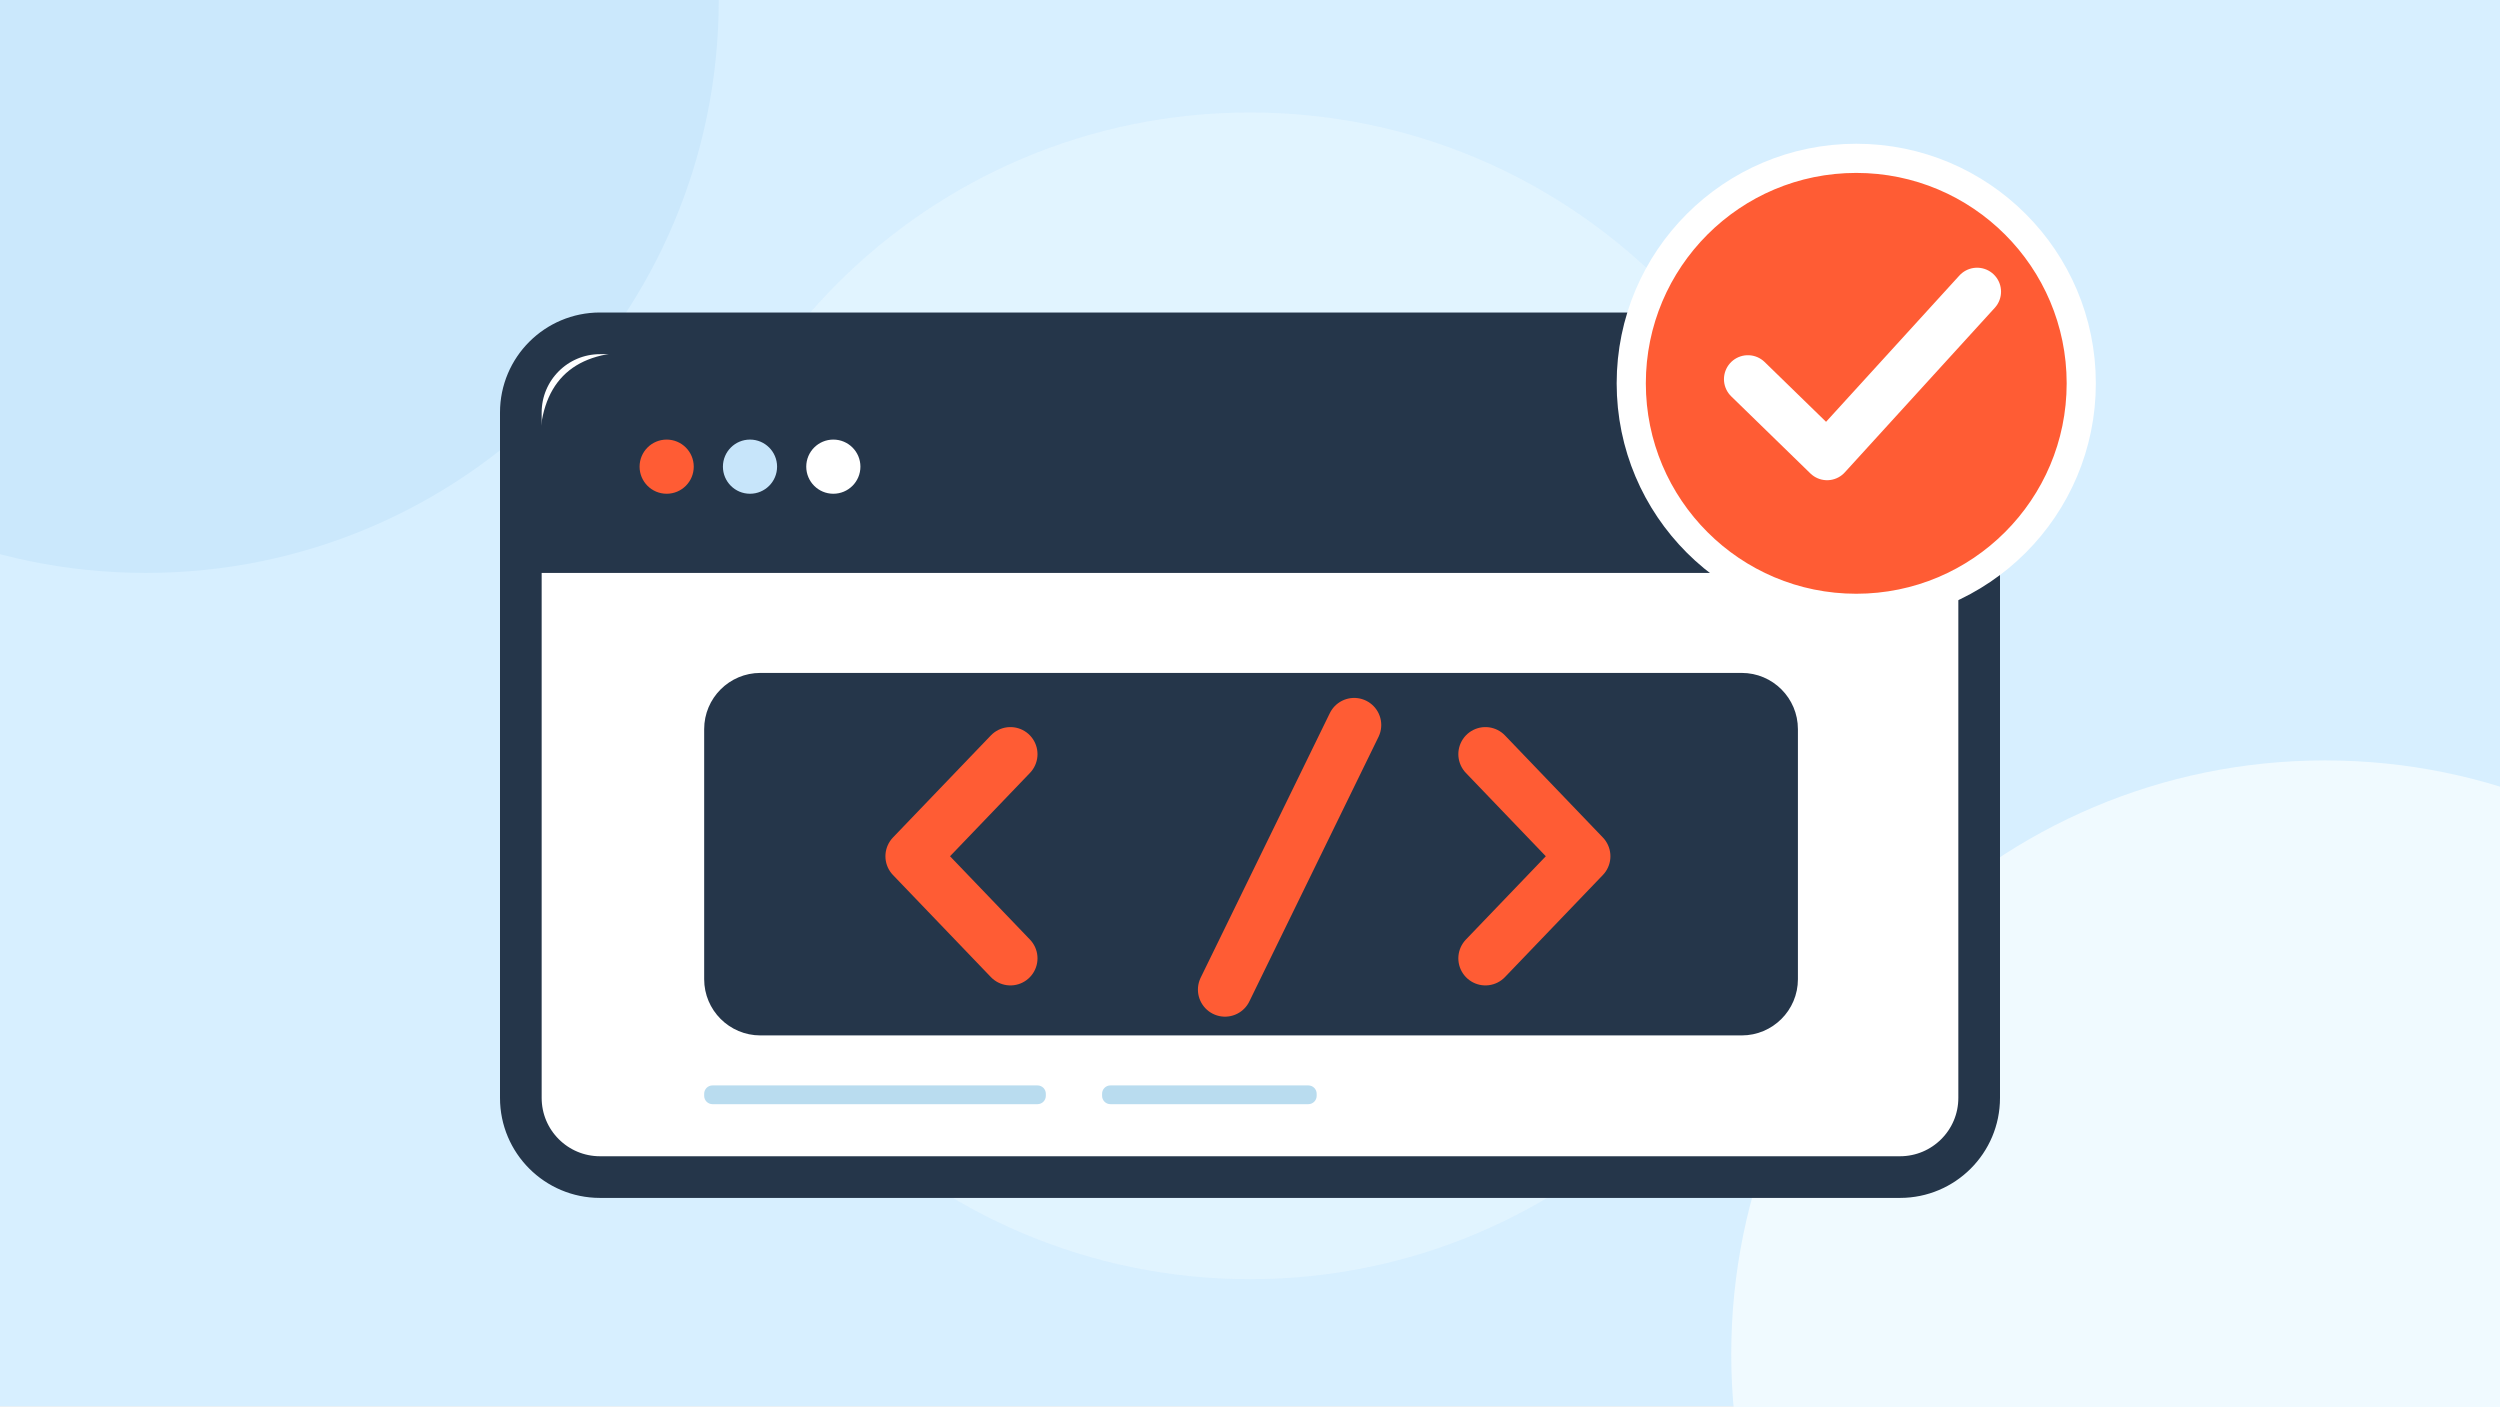
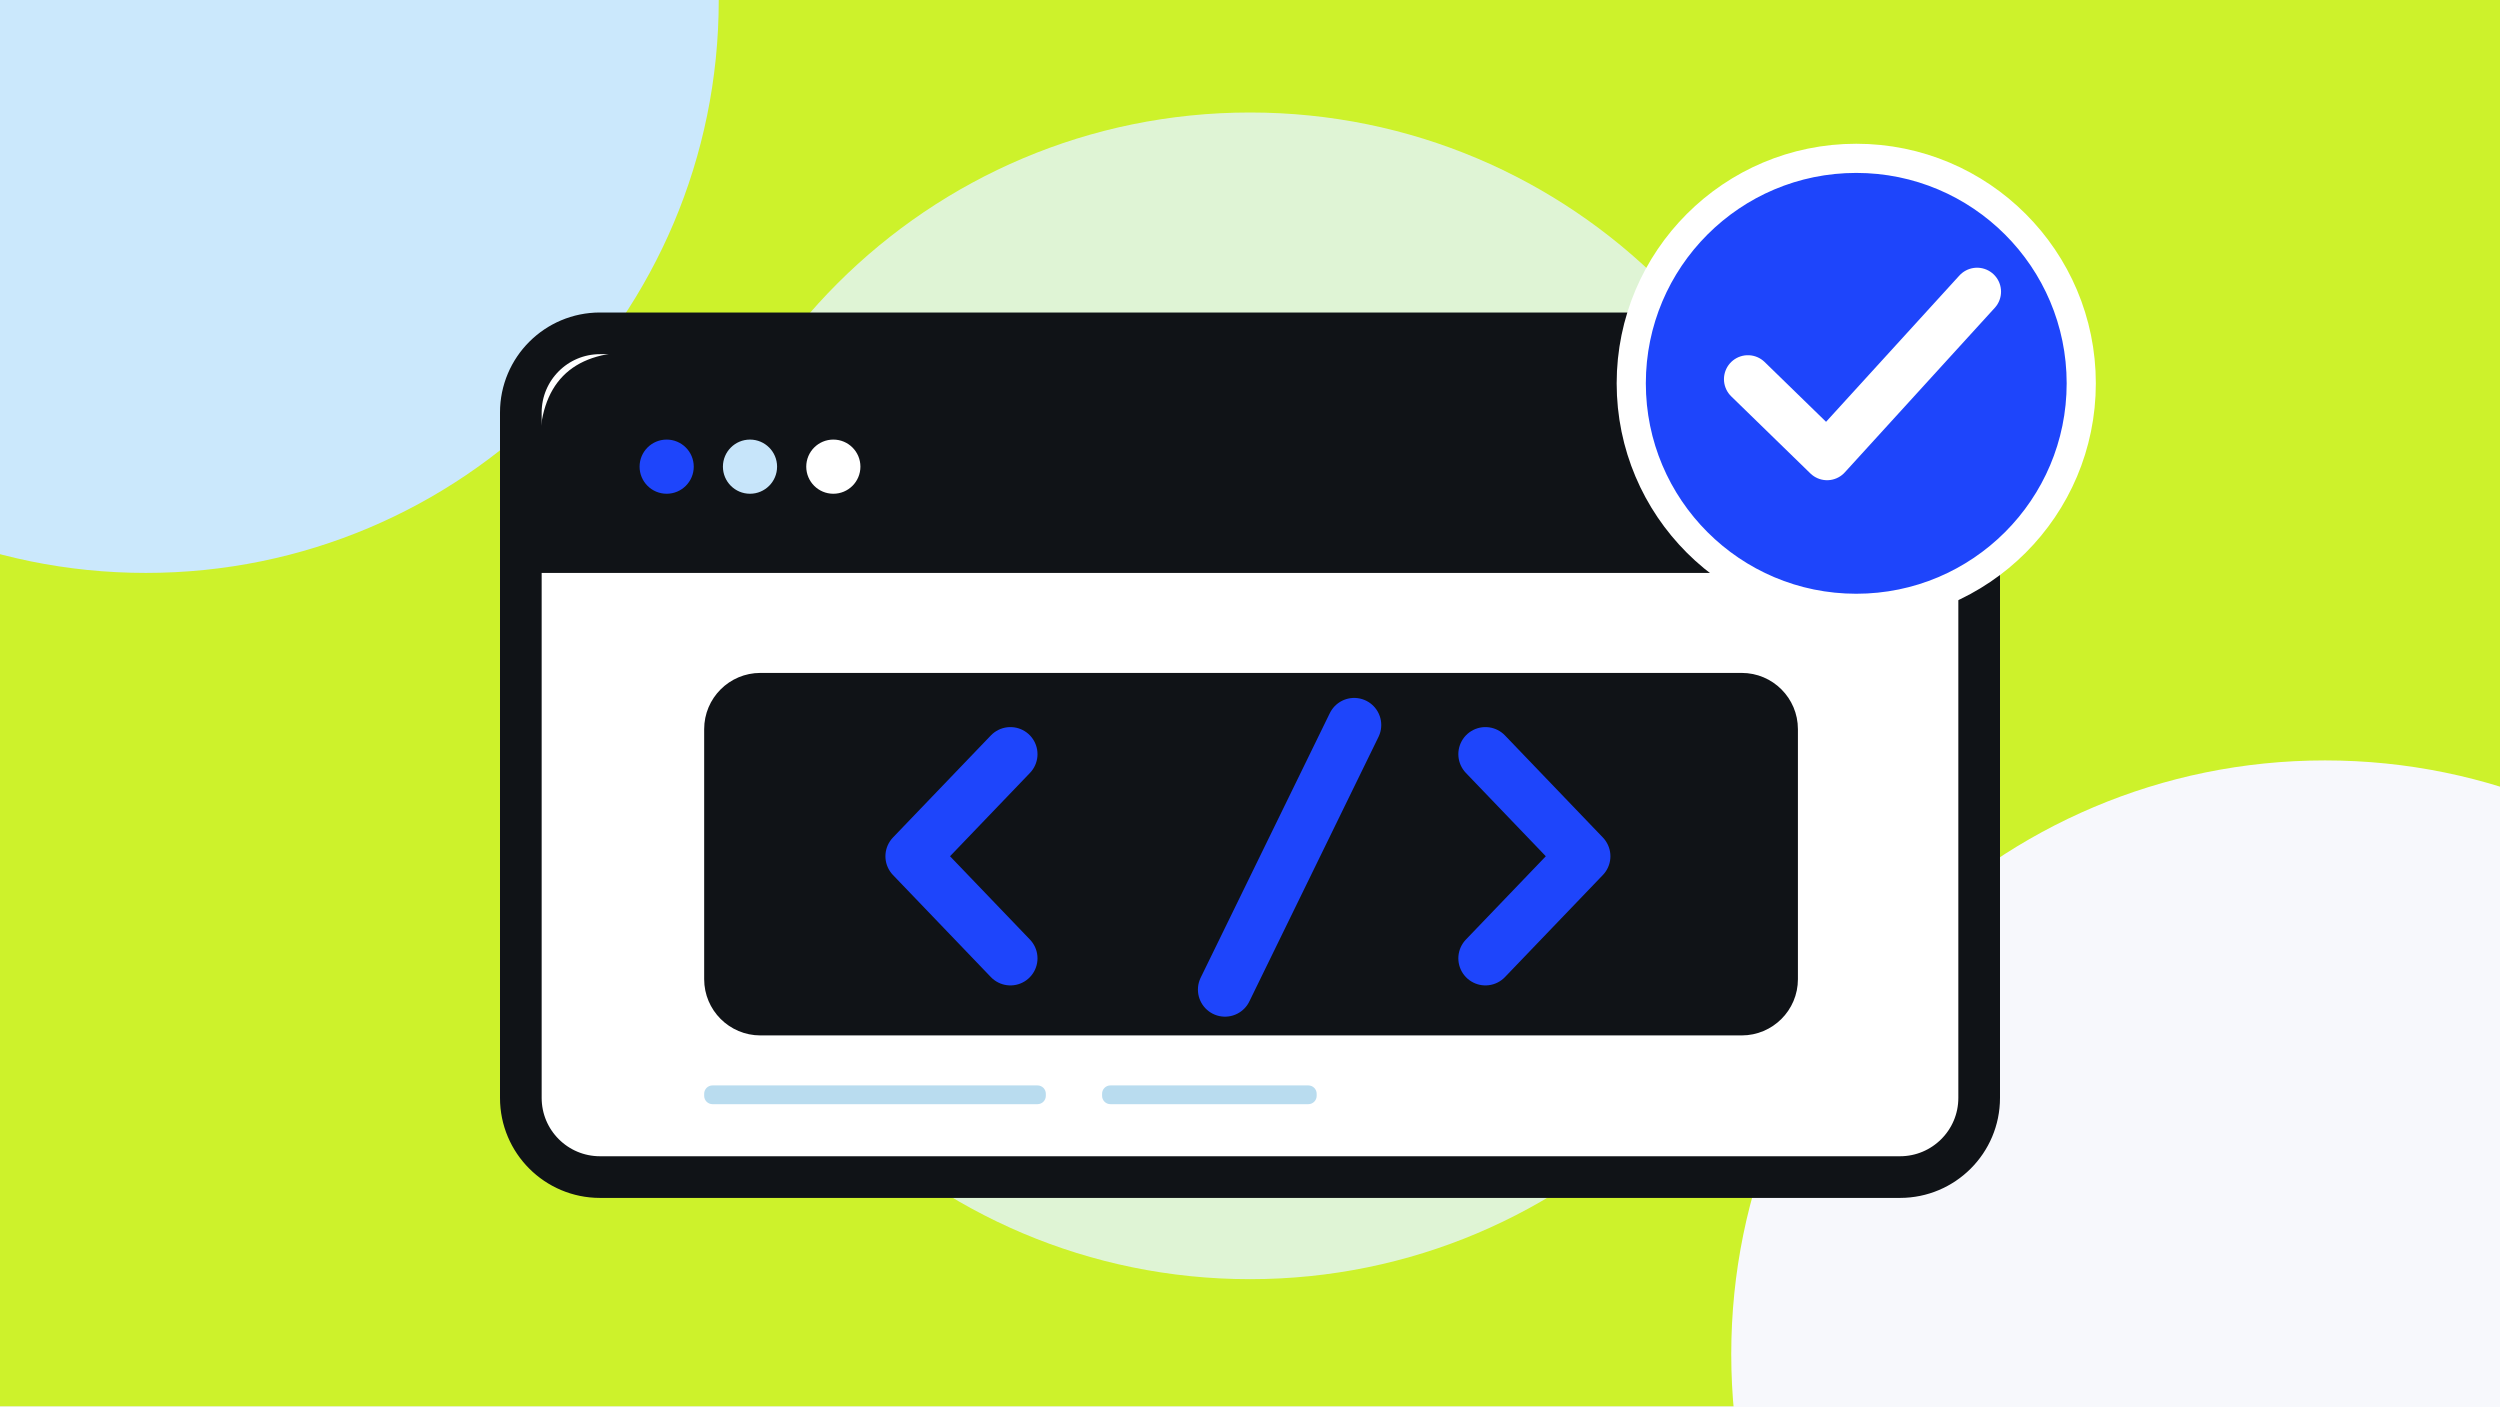
<svg xmlns="http://www.w3.org/2000/svg" viewBox="0 0 1200 675" role="img" aria-label="هندسة البرمجيات واختبار جودة الكود">
-   <rect width="1200" height="675" fill="#D7EFFF" />
+   <rect width="1200" height="675" fill="#CDF22B" />
  <circle cx="70" cy="0" r="275" fill="#CBE8FC" />
-   <circle cx="1116" cy="650" r="285" fill="#F0FAFF" />
+   <circle cx="1116" cy="650" r="285" fill="#F7F8FC" />
  <circle cx="600" cy="334" r="280" fill="#E4F5FF" opacity=".8" />
-   <rect x="250" y="160" width="700" height="405" rx="38" fill="#FFFFFF" stroke="#25364A" stroke-width="20" />
-   <path d="M259 215q0-46 45-46h585q52 0 52 51v55H259z" fill="#25364A" />
-   <circle cx="320" cy="224" r="13" fill="#FF5C34" />
+   <rect x="250" y="160" width="700" height="405" rx="38" fill="#FFFFFF" stroke="#101317" stroke-width="20" />
+   <path d="M259 215q0-46 45-46h585q52 0 52 51v55H259z" fill="#101317" />
+   <circle cx="320" cy="224" r="13" fill="#1E45FB" />
  <circle cx="360" cy="224" r="13" fill="#C7E5FA" />
  <circle cx="400" cy="224" r="13" fill="#FFFFFF" />
-   <rect x="338" y="323" width="525" height="174" rx="27" fill="#25364A" />
-   <path d="M485 362l-47 49 47 49M713 362l47 49-47 49M650 348l-62 127" fill="none" stroke="#FF5C34" stroke-width="26" stroke-linecap="round" stroke-linejoin="round" />
-   <circle cx="891" cy="184" r="108" fill="#FF5C34" stroke="#FFFFFF" stroke-width="14" />
+   <rect x="338" y="323" width="525" height="174" rx="27" fill="#101317" />
+   <path d="M485 362l-47 49 47 49M713 362l47 49-47 49M650 348l-62 127" fill="none" stroke="#1E45FB" stroke-width="26" stroke-linecap="round" stroke-linejoin="round" />
+   <circle cx="891" cy="184" r="108" fill="#1E45FB" stroke="#FFFFFF" stroke-width="14" />
  <path d="m839 182 38 37 72-79" fill="none" stroke="#FFFFFF" stroke-width="23" stroke-linecap="round" stroke-linejoin="round" />
  <rect x="338" y="521" width="164" height="9" rx="4" fill="#B9DCEF" />
  <rect x="529" y="521" width="103" height="9" rx="4" fill="#B9DCEF" />
</svg>
